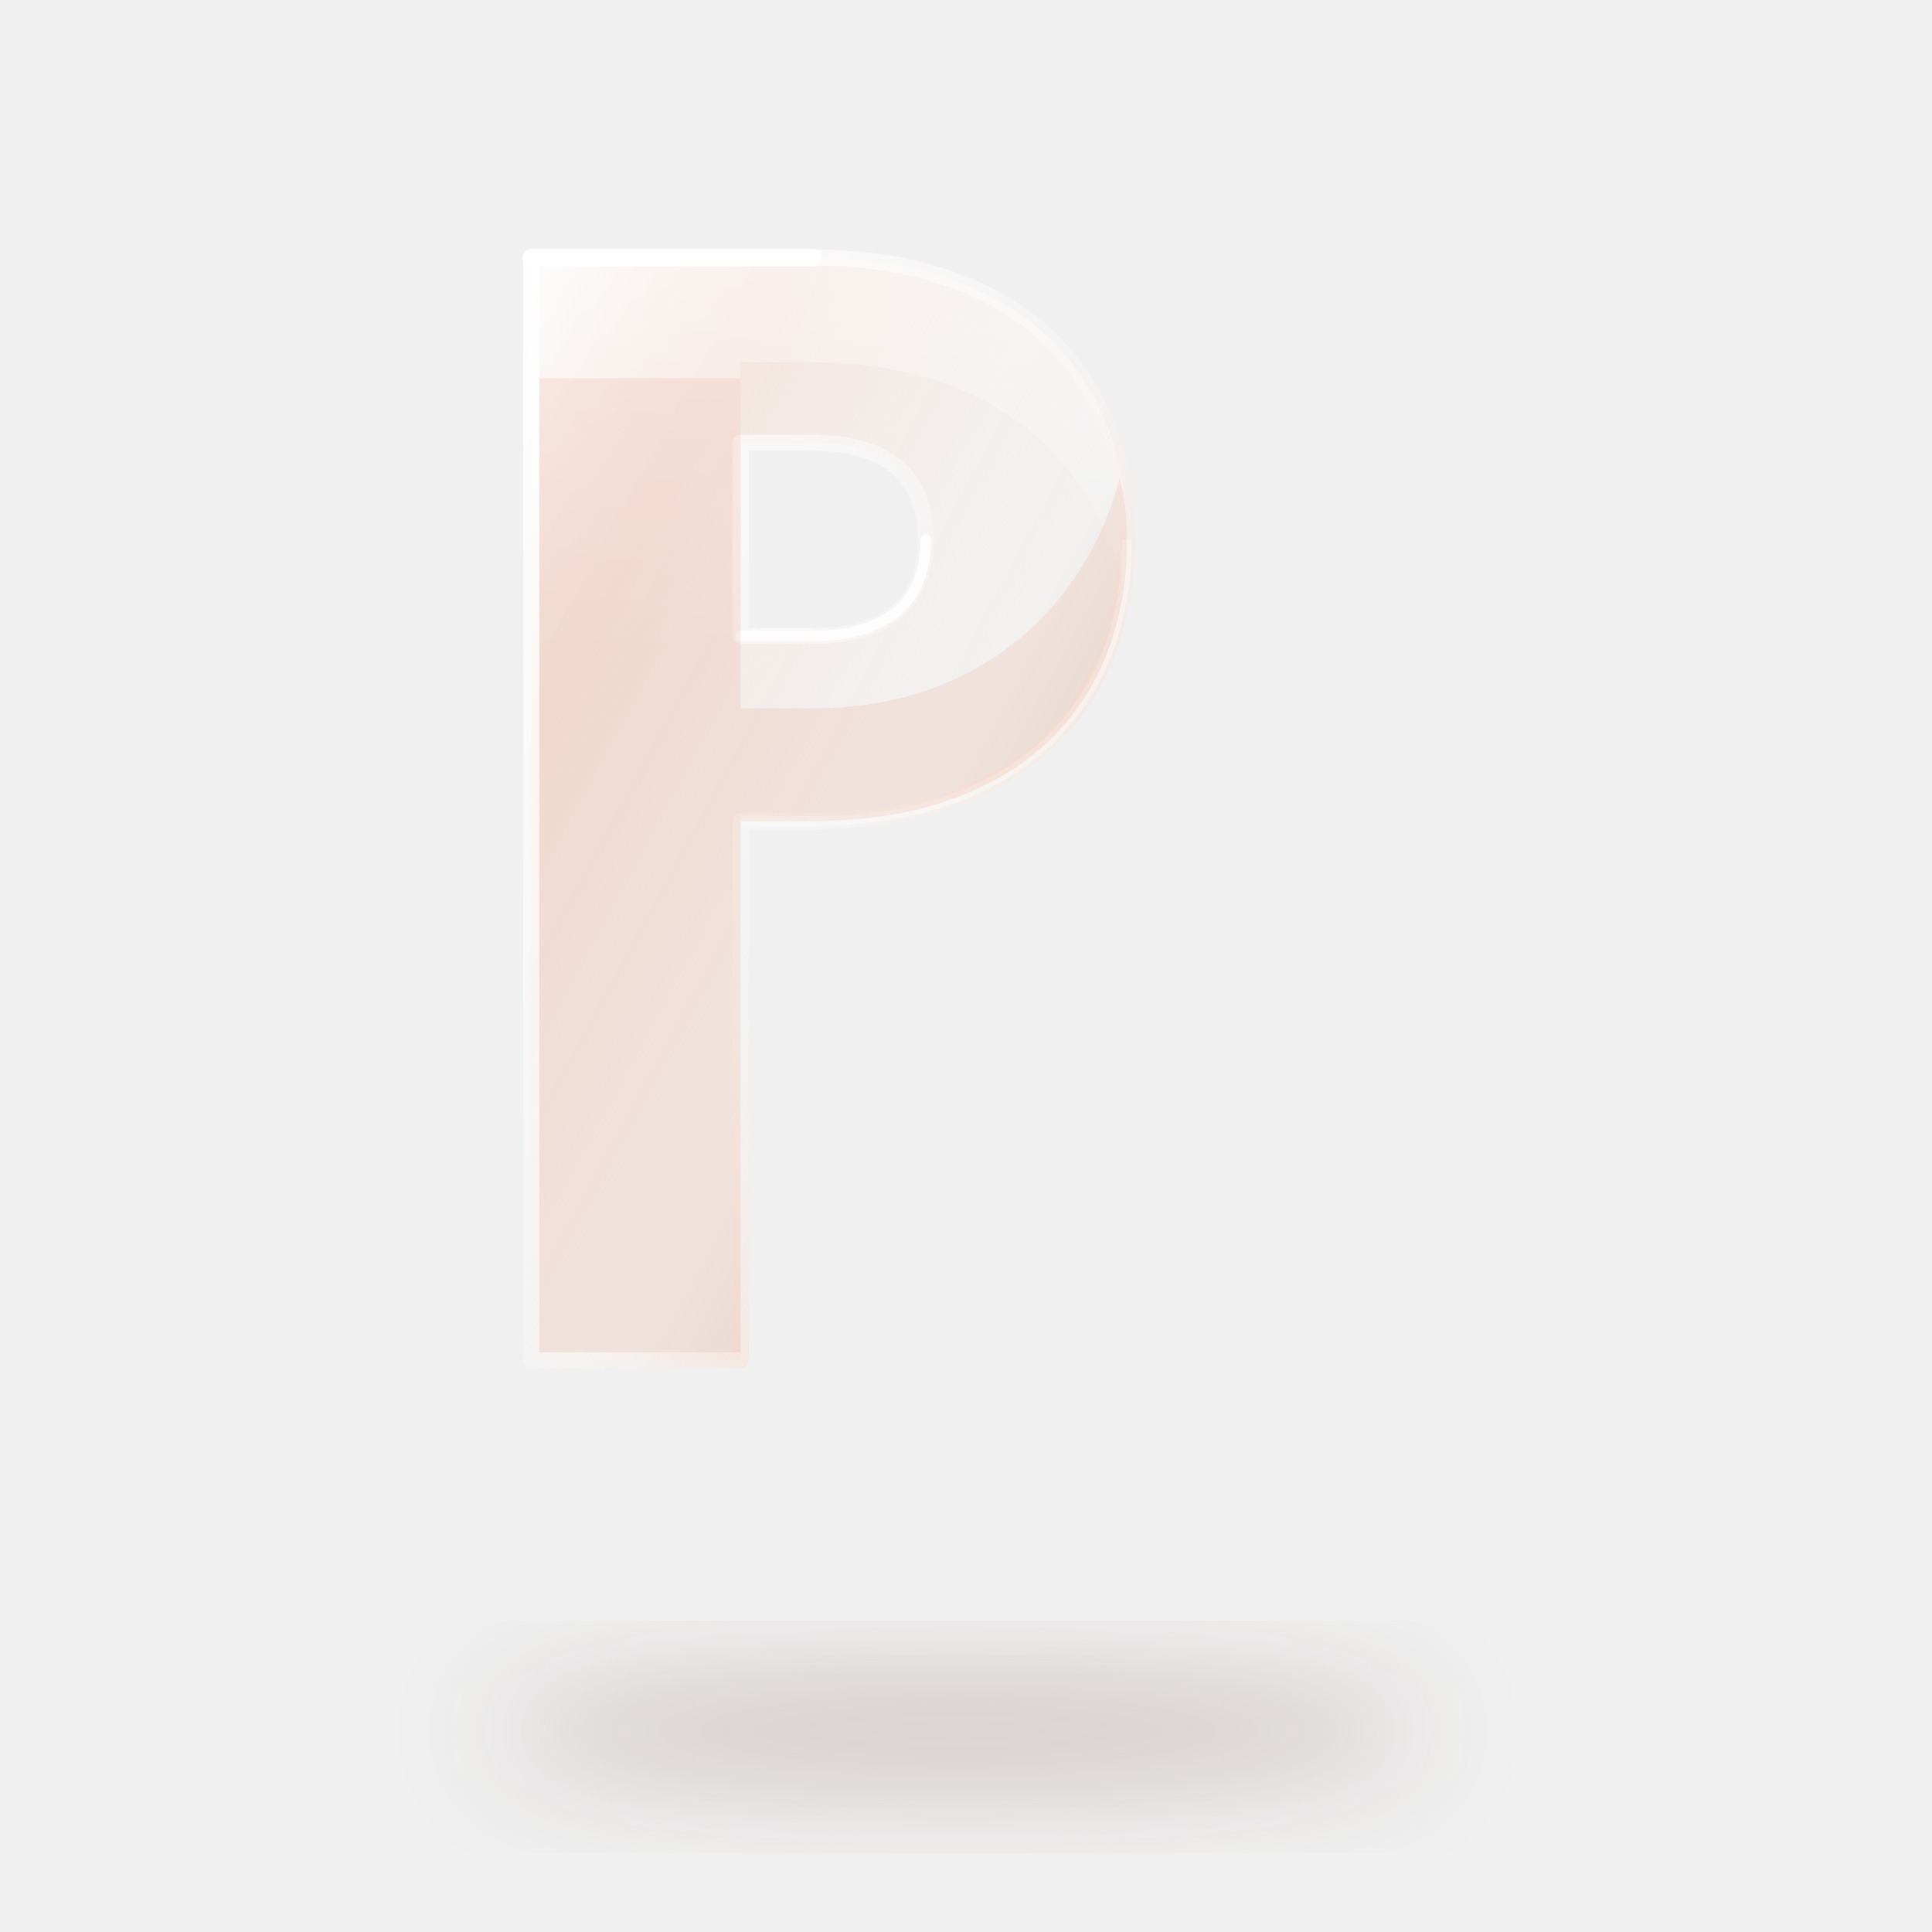
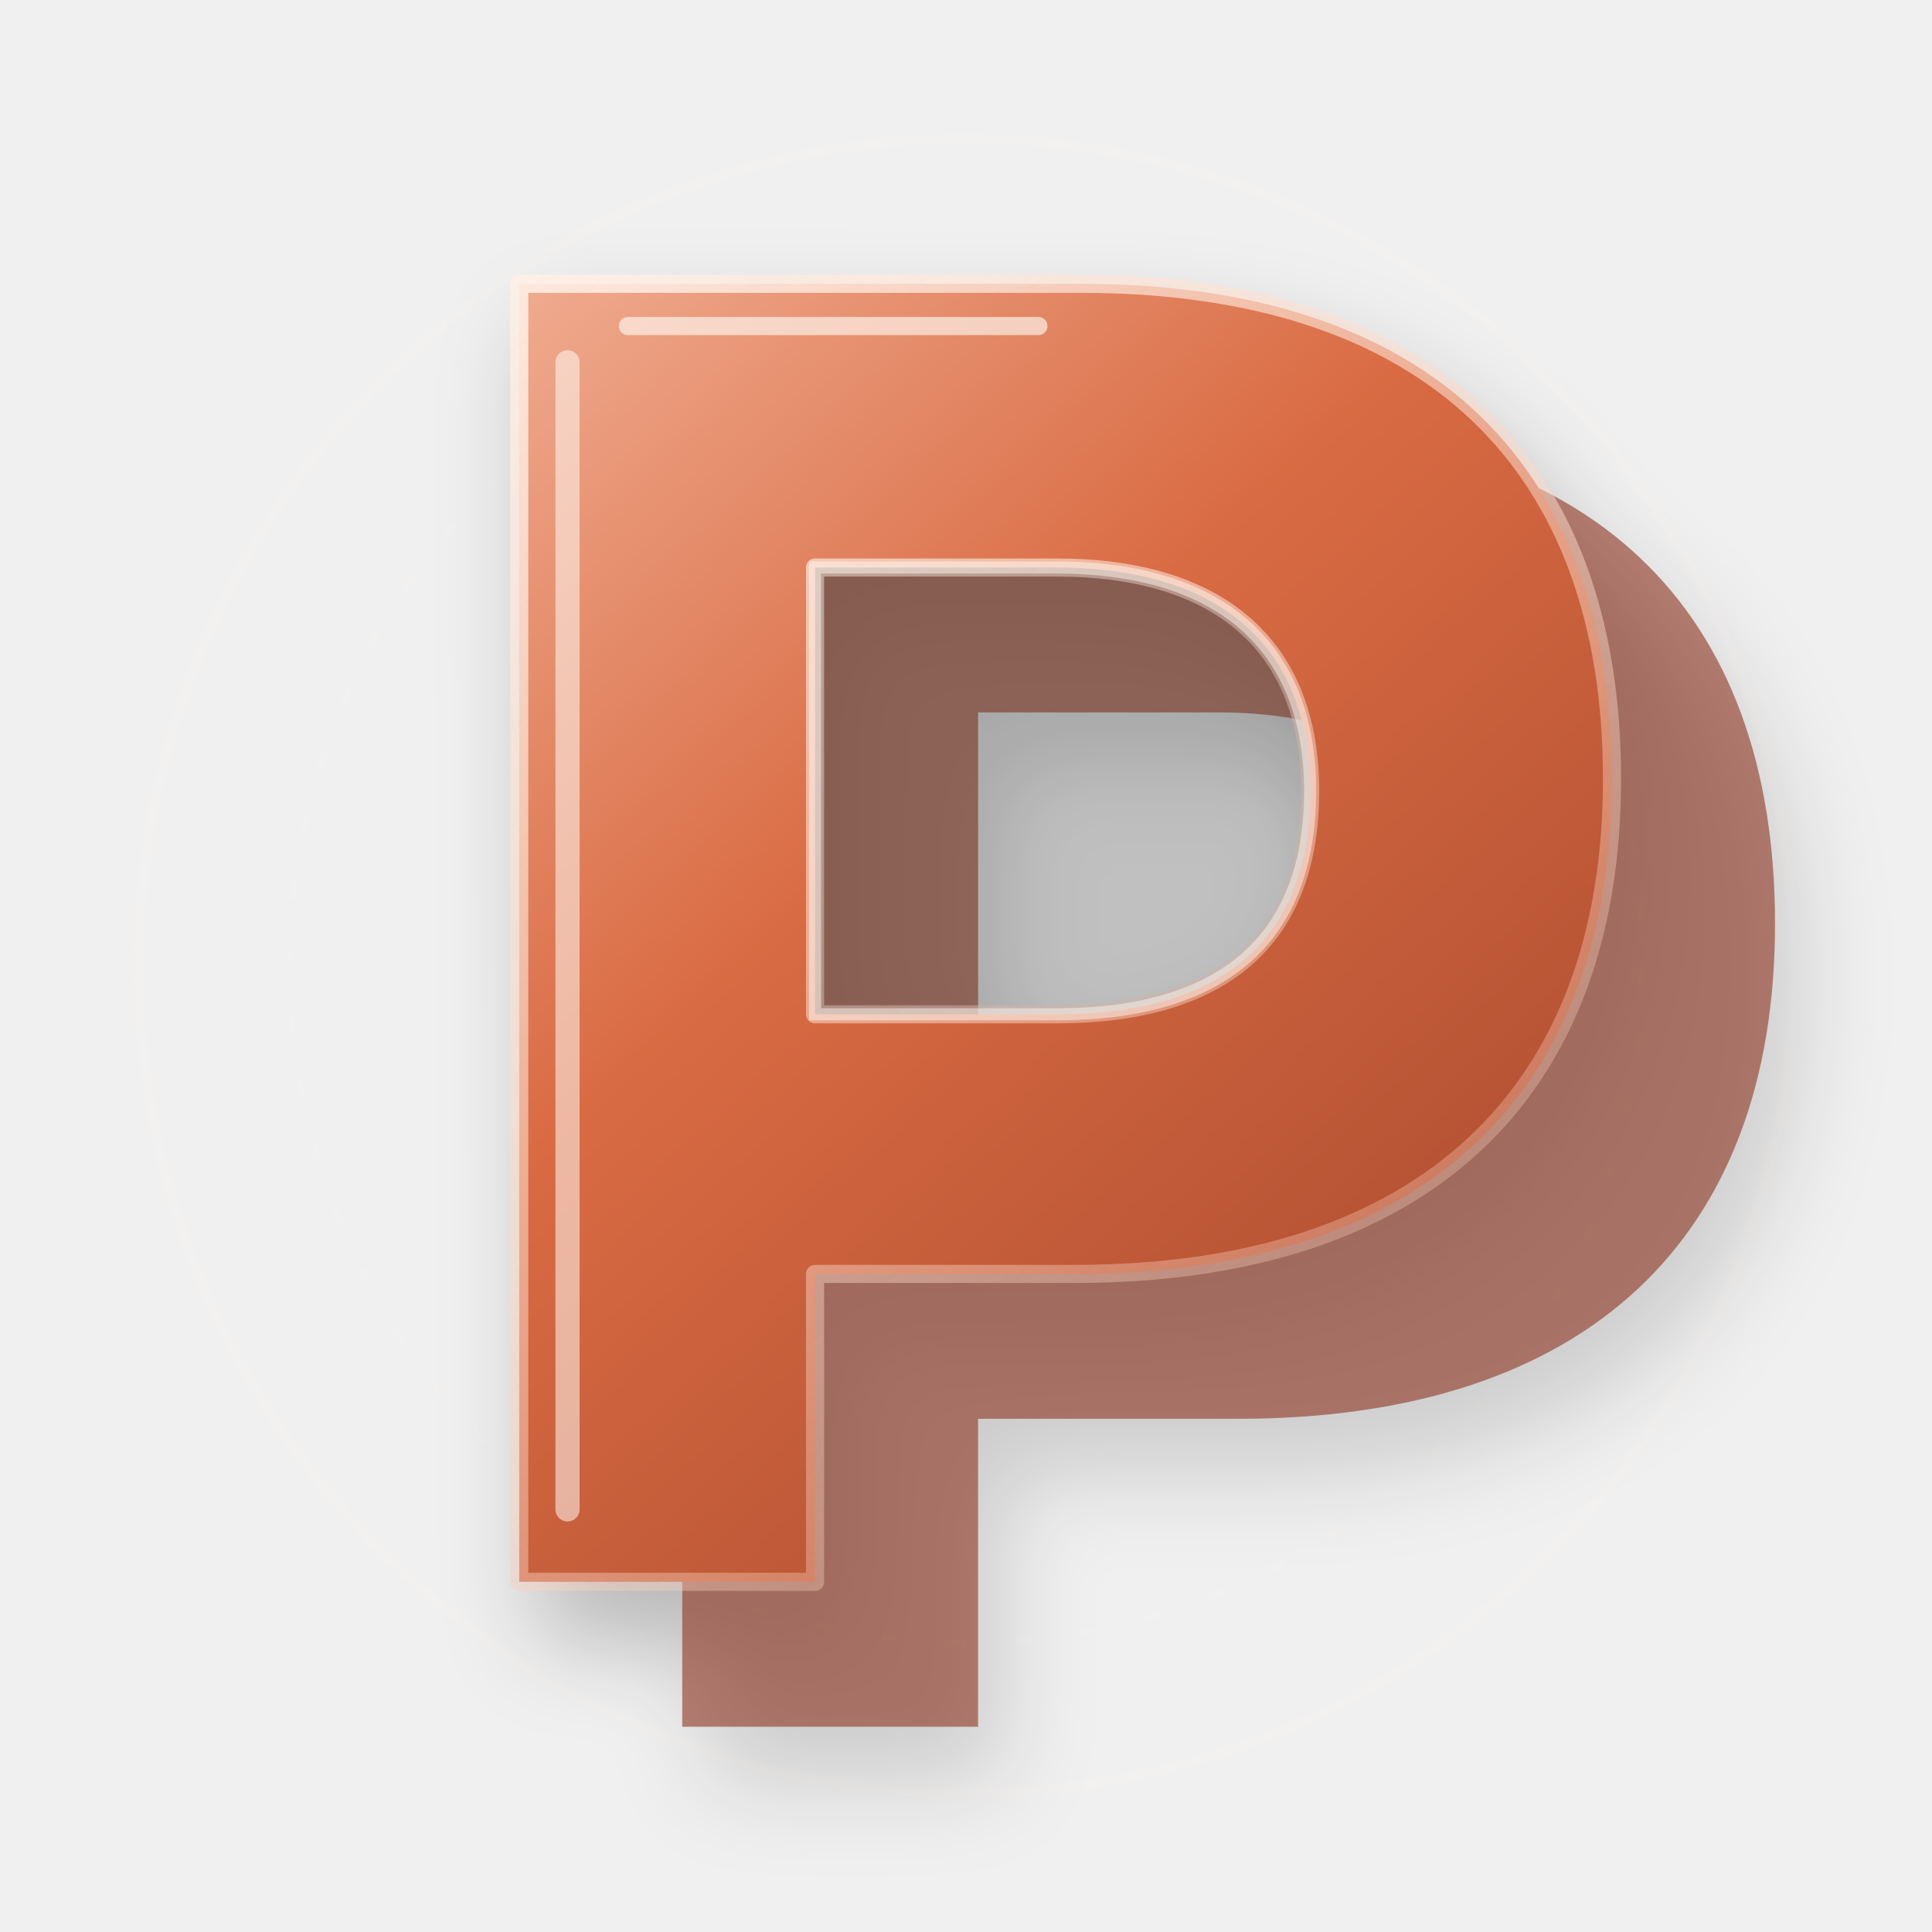
- <svg xmlns="http://www.w3.org/2000/svg" viewBox="0 0 240 240" role="img" aria-label="Floating transparent Pelo P mark">
+ <svg xmlns="http://www.w3.org/2000/svg" viewBox="0 0 320 320" role="img" aria-labelledby="title desc">
  <defs>
-     <linearGradient id="glassFace" x1="0" y1="0" x2="1" y2="1">
-       <stop offset="0" stop-color="#FFFFFF" stop-opacity=".92" />
-       <stop offset=".22" stop-color="#F8D9CC" stop-opacity=".56" />
-       <stop offset=".58" stop-color="#FFF7F1" stop-opacity=".16" />
-       <stop offset="1" stop-color="#6C301F" stop-opacity=".38" />
+     <linearGradient id="face" x1="45" y1="40" x2="256" y2="272" gradientUnits="userSpaceOnUse">
+       <stop stop-color="#F5B9A0" />
+       <stop offset=".42" stop-color="#D96B43" />
+       <stop offset="1" stop-color="#9E4229" />
    </linearGradient>
-     <linearGradient id="glassEdge" x1="0" y1="0" x2="1" y2="1">
-       <stop offset="0" stop-color="#FFFFFF" stop-opacity=".95" />
-       <stop offset=".48" stop-color="#FFFFFF" stop-opacity=".26" />
-       <stop offset="1" stop-color="#F5AF91" stop-opacity=".82" />
+     <linearGradient id="edge" x1="70" y1="32" x2="275" y2="286" gradientUnits="userSpaceOnUse">
+       <stop stop-color="#FFF2E9" stop-opacity=".92" />
+       <stop offset="1" stop-color="#F5B9A0" stop-opacity=".08" />
    </linearGradient>
-     <linearGradient id="glassTint" x1="0" y1="0" x2="0" y2="1">
-       <stop offset="0" stop-color="#FFFFFF" stop-opacity=".4" />
-       <stop offset="1" stop-color="#FFFFFF" stop-opacity="0" />
-     </linearGradient>
-     <filter id="softShadow" x="-40%" y="-35%" width="180%" height="180%">
-       <feGaussianBlur stdDeviation="7" />
+     <filter id="shadow" x="12" y="11" width="300" height="306" color-interpolation-filters="sRGB" filterUnits="userSpaceOnUse">
+       <feGaussianBlur in="SourceAlpha" stdDeviation="8" />
+       <feOffset dx="4" dy="9" />
+       <feComponentTransfer>
+         <feFuncA type="linear" slope=".24" />
+       </feComponentTransfer>
+       <feMerge>
+         <feMergeNode />
+         <feMergeNode in="SourceGraphic" />
+       </feMerge>
    </filter>
  </defs>
-   <ellipse cx="119" cy="215" rx="58" ry="8" fill="#572A1C" opacity=".18" filter="url(#softShadow)" />
-   <g transform="translate(35 20)">
-     <path d="M31 12h35c24 0 39 13 39 35S90 82 66 82H57v67H31V12Zm26 47h9c9 0 14-4 14-12s-5-12-14-12h-9v24Z" fill="url(#glassFace)" fill-opacity=".82" stroke="url(#glassEdge)" stroke-width="2" stroke-linejoin="round" />
-     <path d="M31 12h35c24 0 39 13 39 35 0 2-.1 4-.4 5.8C100 34 85 25 66 25H57v37H31V12Z" fill="url(#glassTint)" />
-     <path d="M31 12h35" stroke="#FFFFFF" stroke-width="2.2" stroke-linecap="round" stroke-opacity=".92" />
-     <path d="M57 59h9c9 0 14-4 14-12" fill="none" stroke="#FFFFFF" stroke-width="1.3" stroke-linecap="round" stroke-opacity=".8" />
-     <path d="M57 82h9c24 0 39-13 39-35" fill="none" stroke="#FFFFFF" stroke-width="1.2" stroke-opacity=".35" />
-     <path d="M32 27v121h25V82h9c24 0 39-13 39-35 0-2.7-.3-5.2-.9-7.6C100 55 87 68 66 68h-9V27H32Z" fill="#D96B43" opacity=".12" />
+   <circle cx="160" cy="160" r="137" fill="#F5F2EB" fill-opacity=".06" stroke="#FFF7F1" stroke-opacity=".2" stroke-width="1.5" />
+   <circle cx="160" cy="160" r="112" fill="none" stroke="#FFF7F1" stroke-opacity=".14" stroke-width="1" stroke-dasharray="3 8" />
+   <g filter="url(#shadow)" transform="translate(10 3)">
+     <path d="M91 56h93c58 0 88 30 88 82s-31 82-89 82h-43v51H91V56Zm49 47v74h40c27 0 42-12 42-37 0-24-15-37-42-37h-40Z" fill="#8F3A25" fill-opacity=".62" transform="translate(12 12)" />
+     <path d="M76 44h93c58 0 88 30 88 82s-31 82-89 82h-43v51H76V44Zm49 47v74h40c27 0 42-12 42-37 0-24-15-37-42-37h-40Z" fill="url(#face)" stroke="url(#edge)" stroke-width="3" stroke-linejoin="round" />
+     <path d="M125 91h40c27 0 42 13 42 37 0 25-15 37-42 37h-40V91Z" fill="#1A1A1A" fill-opacity=".18" stroke="#FFF7F1" stroke-opacity=".48" stroke-width="2" />
+     <path d="M84 57v190" stroke="#FFF7F1" stroke-opacity=".55" stroke-width="4" stroke-linecap="round" />
+     <path d="M94 51h68" stroke="#FFF7F1" stroke-opacity=".65" stroke-width="3" stroke-linecap="round" />
  </g>
</svg>
